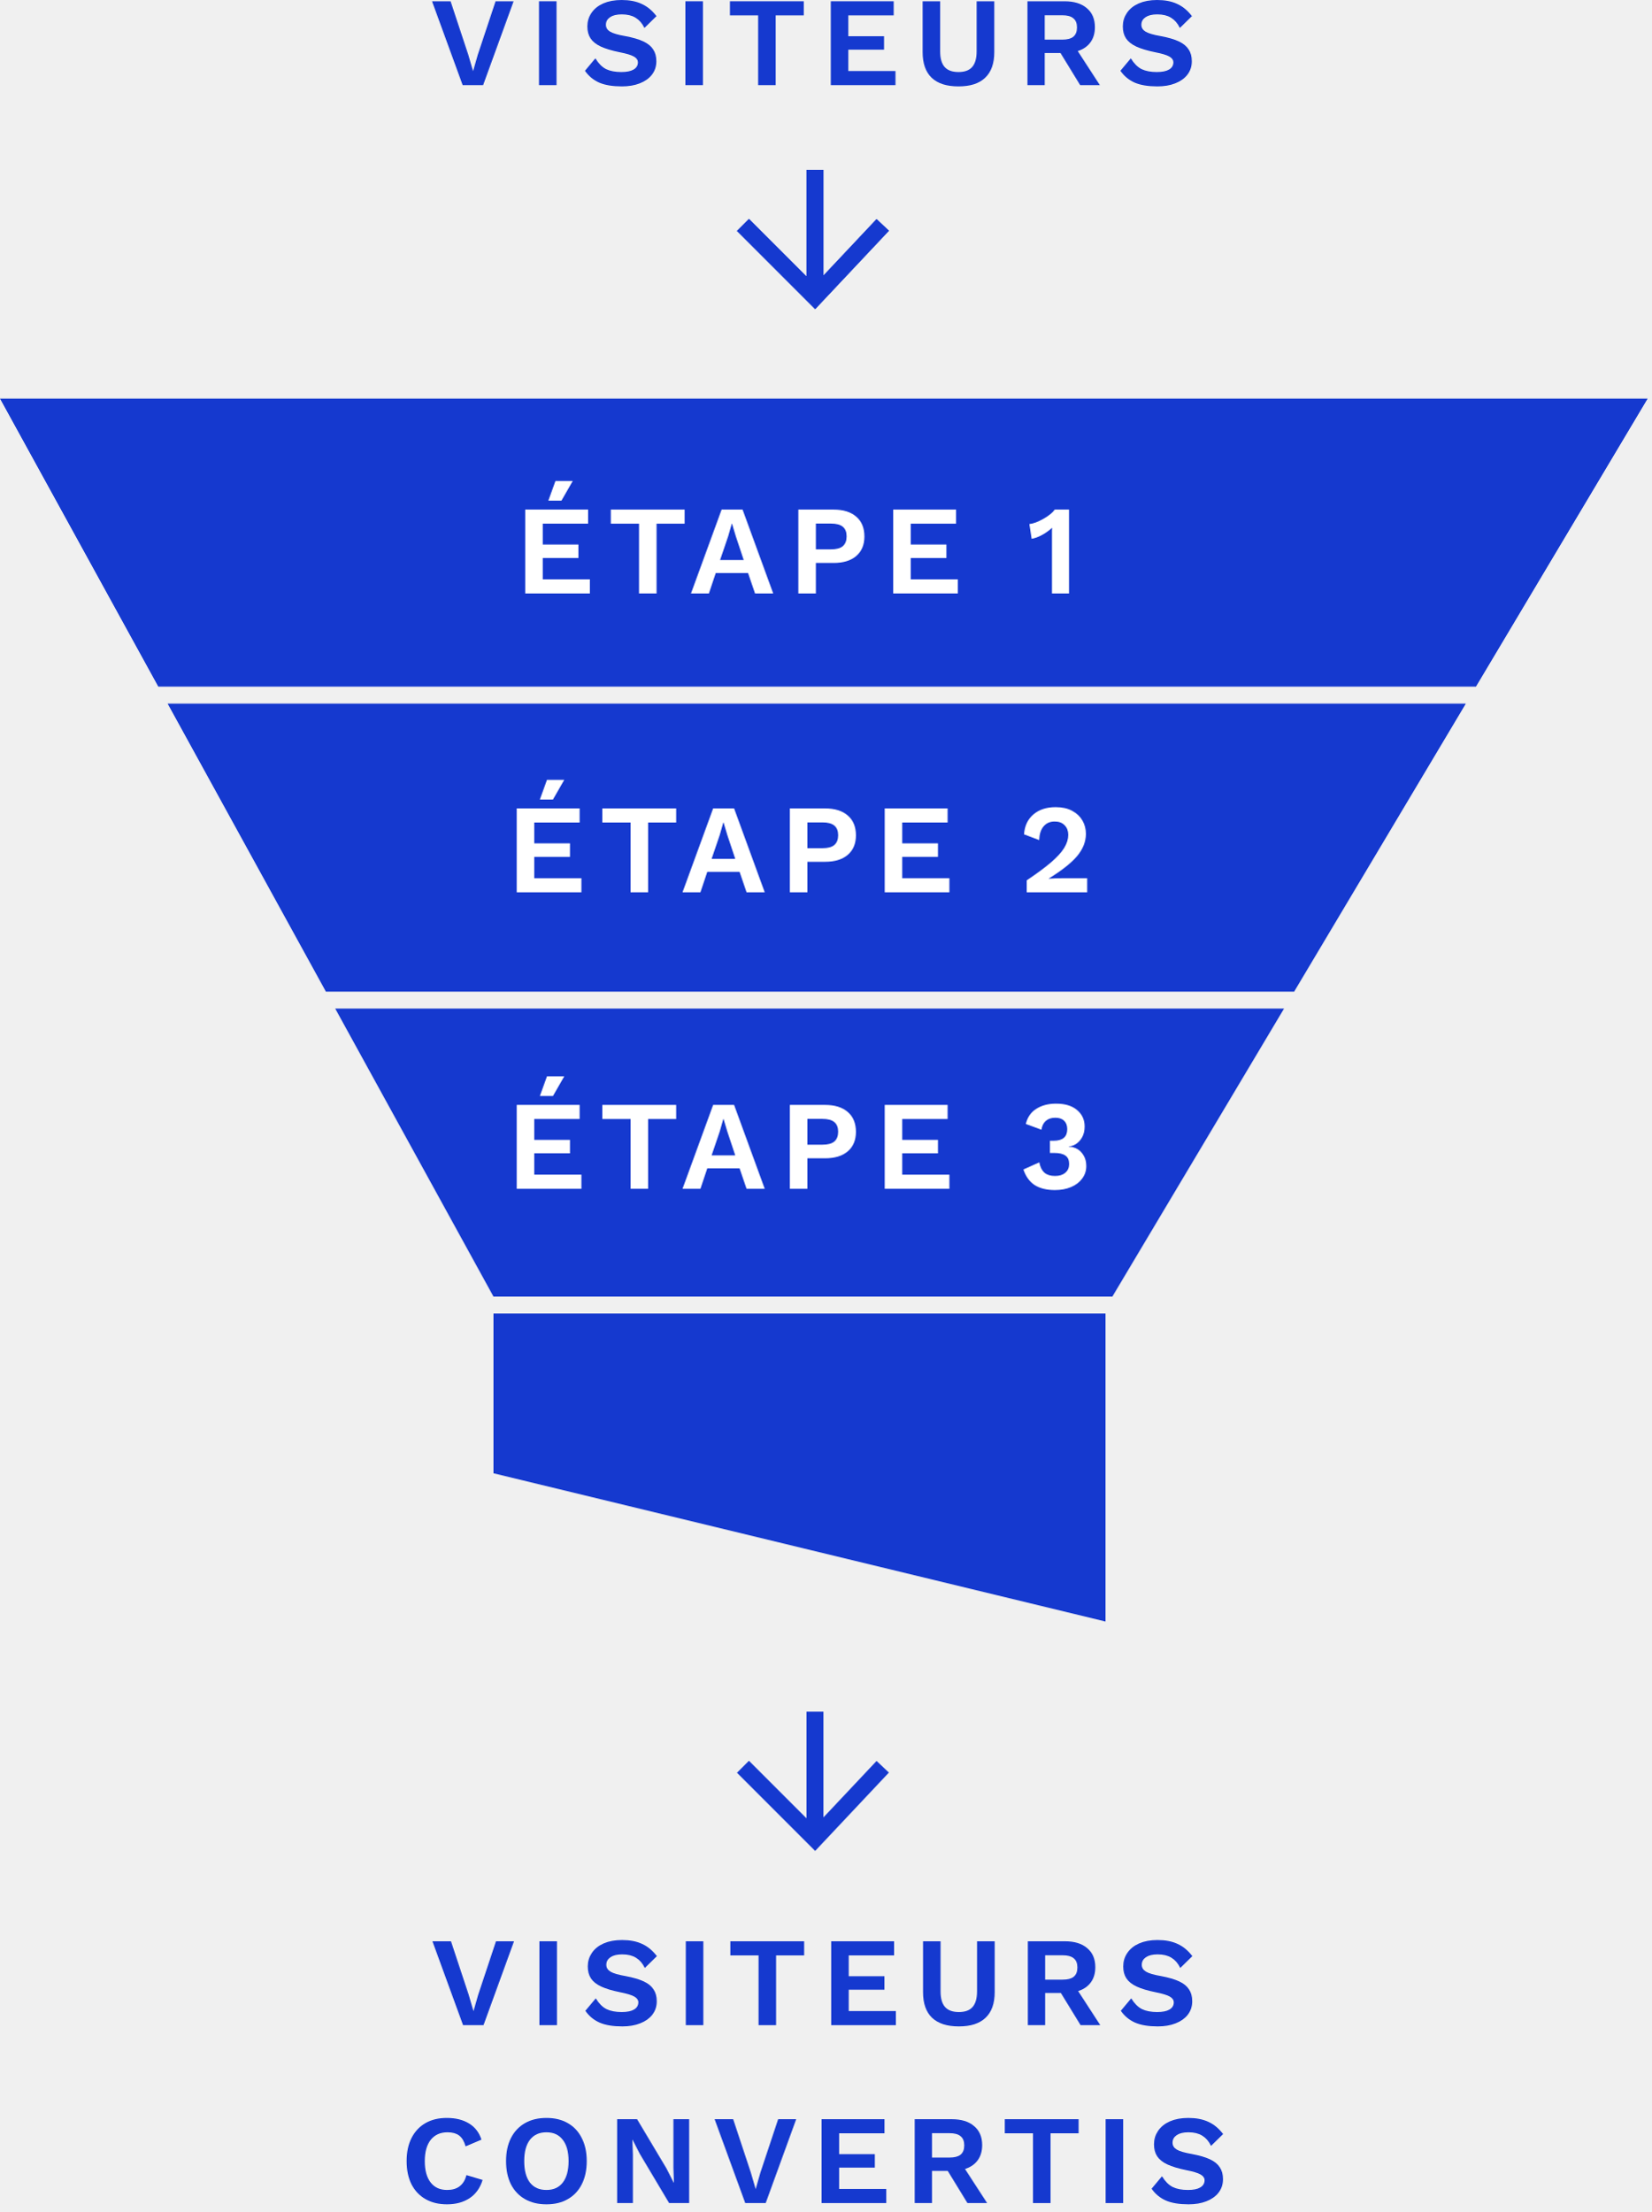
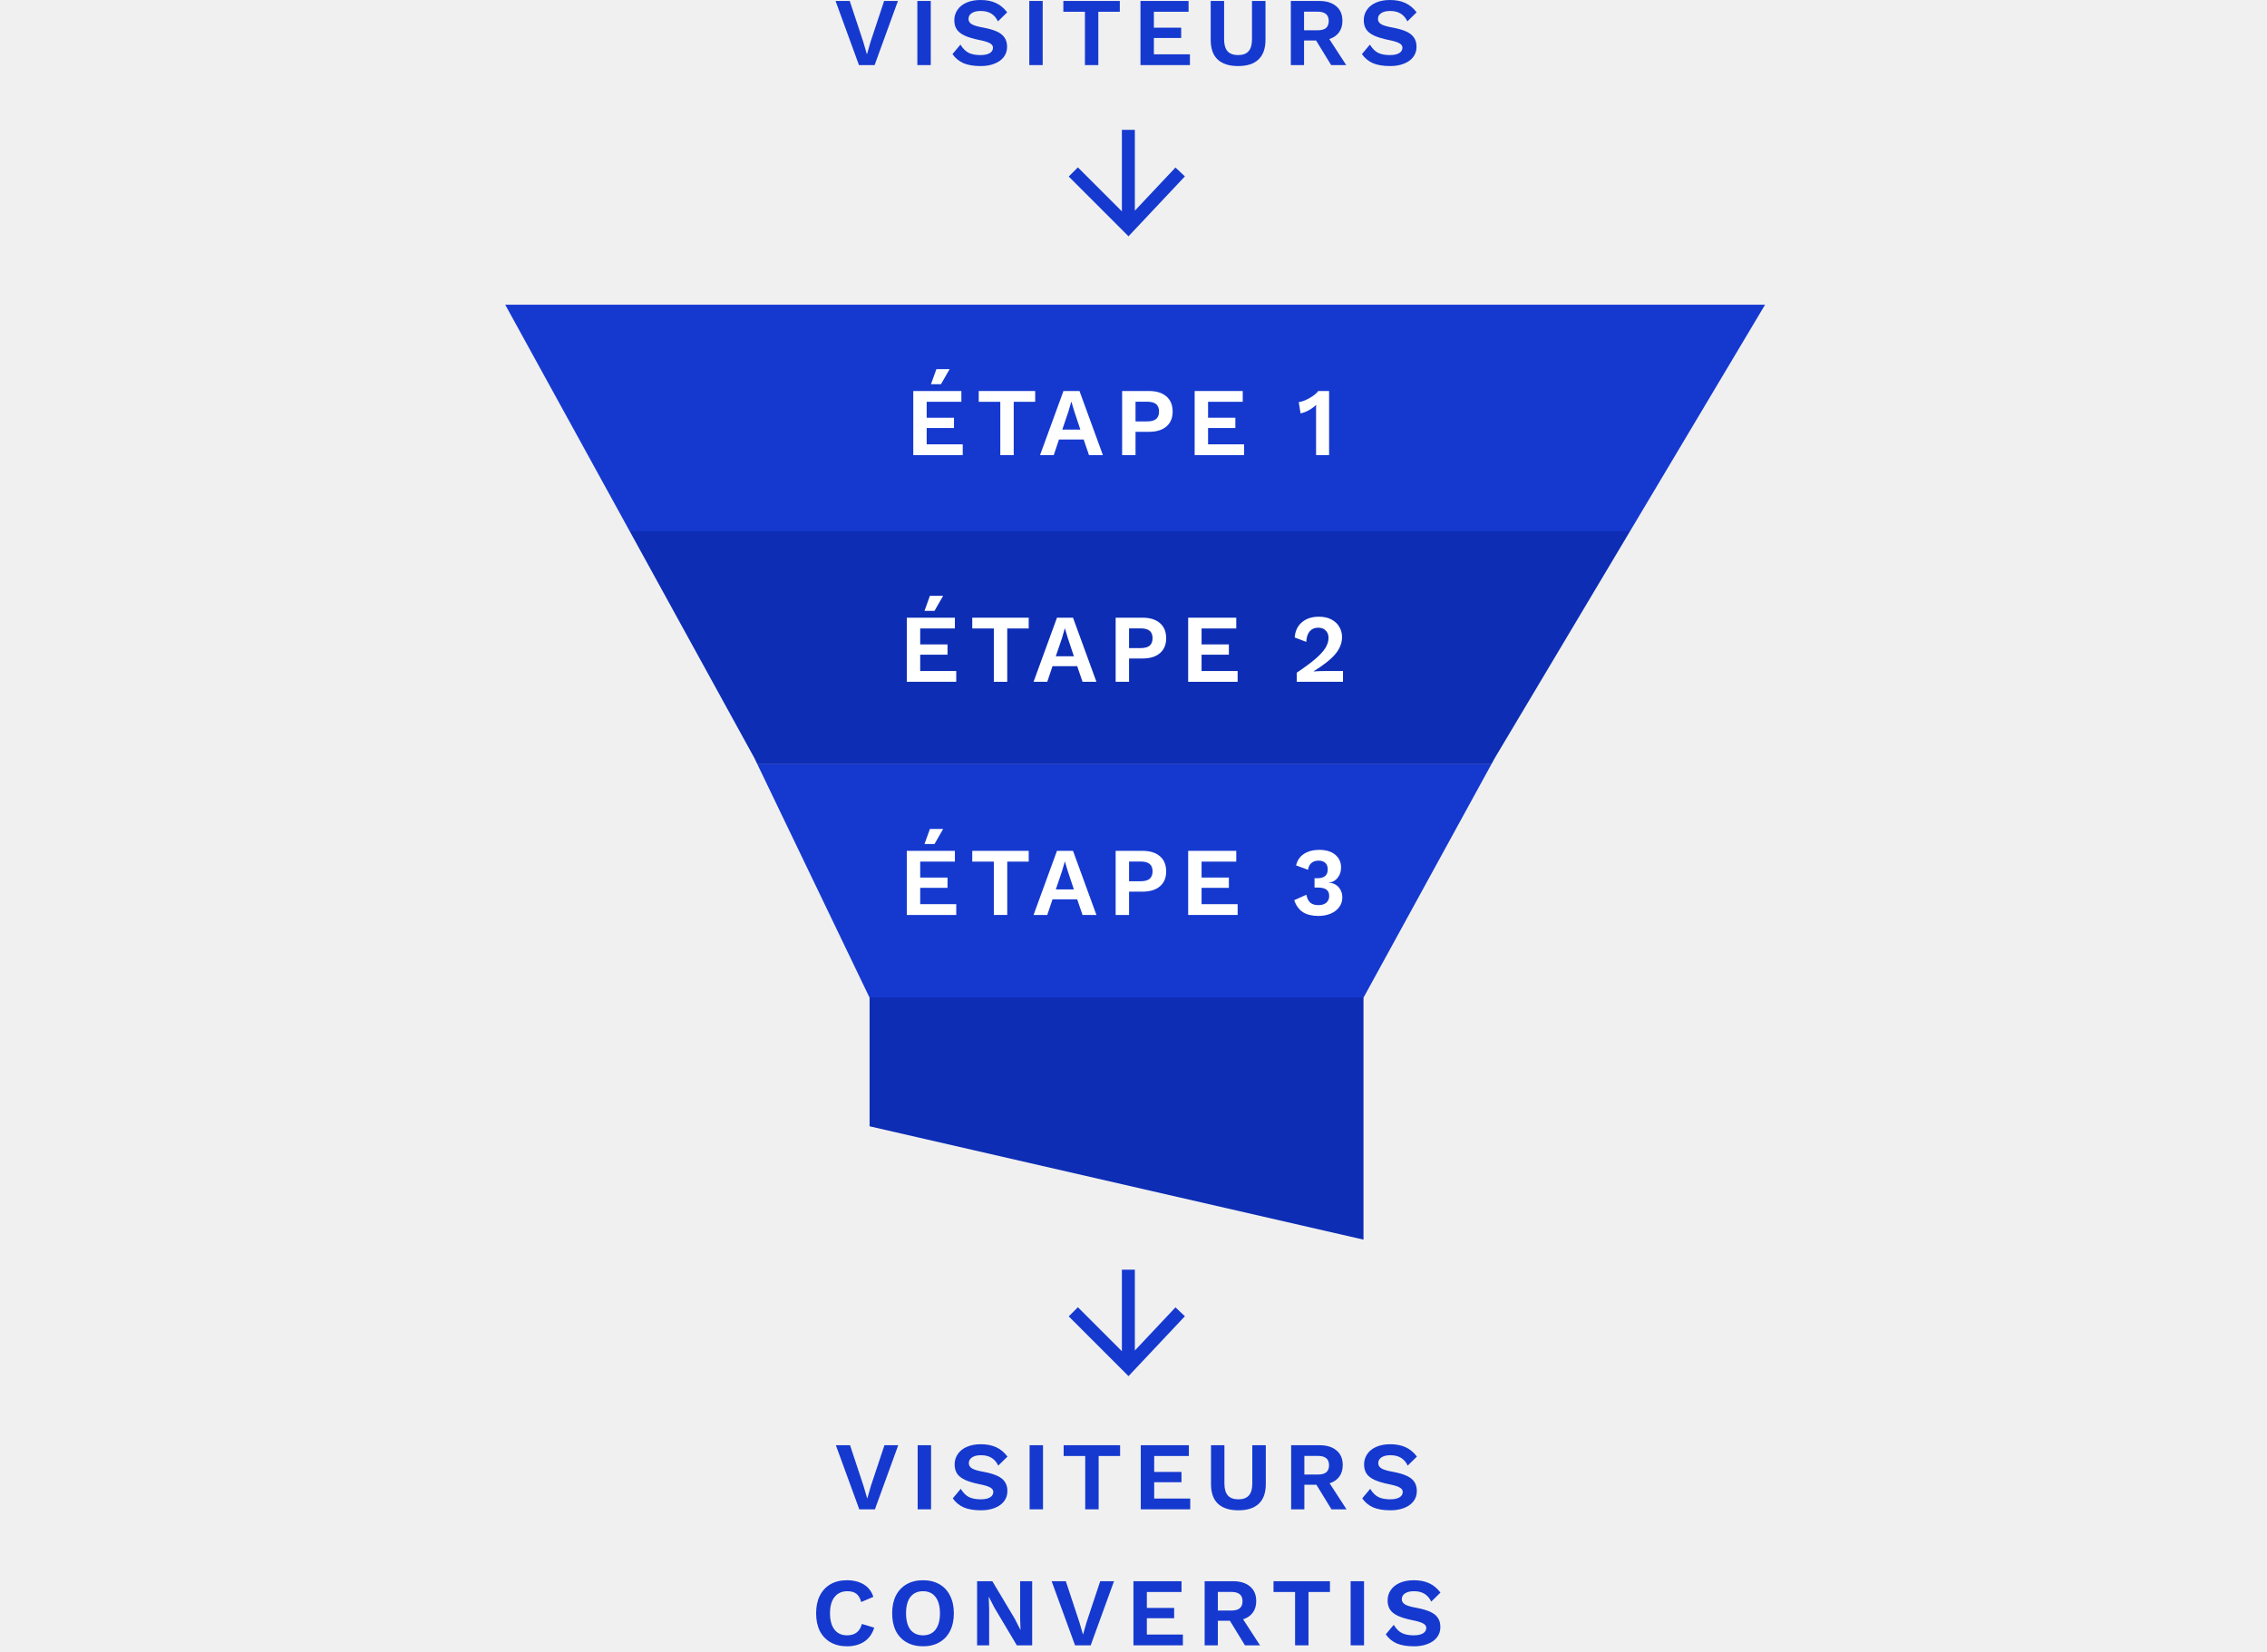
- <svg xmlns="http://www.w3.org/2000/svg" width="195" height="261" viewBox="0 0 195 261" fill="none">
-   <path d="M57.03 10.05H54.615L51 0.15H53.19L55.275 6.45L55.845 8.4L56.4 6.465L58.5 0.15H60.63L57.03 10.05Z" fill="#1539CF" />
-   <path d="M65.699 10.05H63.629V0.15H65.699V10.05Z" fill="#1539CF" />
-   <path d="M73.387 0C74.307 0 75.097 0.155 75.757 0.465C76.417 0.765 76.997 1.245 77.497 1.905L76.072 3.3C75.812 2.76 75.467 2.36 75.037 2.1C74.607 1.83 74.062 1.695 73.402 1.695C72.802 1.695 72.337 1.81 72.007 2.04C71.687 2.26 71.527 2.555 71.527 2.925C71.527 3.265 71.692 3.535 72.022 3.735C72.352 3.935 72.947 4.11 73.807 4.26C74.707 4.43 75.422 4.64 75.952 4.89C76.482 5.14 76.867 5.455 77.107 5.835C77.357 6.205 77.482 6.67 77.482 7.23C77.482 7.84 77.307 8.37 76.957 8.82C76.617 9.26 76.137 9.6 75.517 9.84C74.907 10.08 74.207 10.2 73.417 10.2C72.327 10.2 71.432 10.05 70.732 9.75C70.042 9.44 69.482 8.975 69.052 8.355L70.282 6.885C70.652 7.495 71.077 7.92 71.557 8.16C72.037 8.39 72.632 8.505 73.342 8.505C73.982 8.505 74.467 8.405 74.797 8.205C75.137 8.005 75.307 7.72 75.307 7.35C75.307 7.08 75.147 6.855 74.827 6.675C74.517 6.495 73.957 6.325 73.147 6.165C72.217 5.975 71.472 5.75 70.912 5.49C70.362 5.23 69.962 4.91 69.712 4.53C69.462 4.15 69.337 3.68 69.337 3.12C69.337 2.53 69.497 2 69.817 1.53C70.137 1.05 70.602 0.675 71.212 0.405C71.832 0.135 72.557 0 73.387 0Z" fill="#1539CF" />
-   <path d="M82.981 10.05H80.911V0.15H82.981V10.05Z" fill="#1539CF" />
-   <path d="M94.885 1.815H91.57V10.05H89.5V1.815H86.17V0.15H94.885V1.815Z" fill="#1539CF" />
-   <path d="M105.711 8.385V10.05H98.076V0.15H105.501V1.815H100.146V4.275H104.361V5.865H100.146V8.385H105.711Z" fill="#1539CF" />
-   <path d="M117.378 6.15C117.378 7.49 117.018 8.5 116.298 9.18C115.588 9.86 114.538 10.2 113.148 10.2C111.758 10.2 110.703 9.86 109.983 9.18C109.273 8.5 108.918 7.49 108.918 6.15V0.15H110.988V6.06C110.988 6.89 111.163 7.505 111.513 7.905C111.873 8.305 112.418 8.505 113.148 8.505C113.878 8.505 114.418 8.305 114.768 7.905C115.118 7.505 115.293 6.89 115.293 6.06V0.15H117.378V6.15Z" fill="#1539CF" />
-   <path d="M125.191 6.255H123.331V10.05H121.291V0.15H125.656C126.786 0.15 127.666 0.42 128.296 0.96C128.936 1.49 129.256 2.24 129.256 3.21C129.256 3.92 129.081 4.515 128.731 4.995C128.381 5.475 127.881 5.82 127.231 6.03L129.841 10.05H127.516L125.191 6.255ZM123.331 4.68H125.386C125.986 4.68 126.426 4.565 126.706 4.335C126.996 4.095 127.141 3.73 127.141 3.24C127.141 2.75 126.996 2.39 126.706 2.16C126.426 1.92 125.986 1.8 125.386 1.8H123.331V4.68Z" fill="#1539CF" />
-   <path d="M136.601 0C137.521 0 138.311 0.155 138.971 0.465C139.631 0.765 140.211 1.245 140.711 1.905L139.286 3.3C139.026 2.76 138.681 2.36 138.251 2.1C137.821 1.83 137.276 1.695 136.616 1.695C136.016 1.695 135.551 1.81 135.221 2.04C134.901 2.26 134.741 2.555 134.741 2.925C134.741 3.265 134.906 3.535 135.236 3.735C135.566 3.935 136.161 4.11 137.021 4.26C137.921 4.43 138.636 4.64 139.166 4.89C139.696 5.14 140.081 5.455 140.321 5.835C140.571 6.205 140.696 6.67 140.696 7.23C140.696 7.84 140.521 8.37 140.171 8.82C139.831 9.26 139.351 9.6 138.731 9.84C138.121 10.08 137.421 10.2 136.631 10.2C135.541 10.2 134.646 10.05 133.946 9.75C133.256 9.44 132.696 8.975 132.266 8.355L133.496 6.885C133.866 7.495 134.291 7.92 134.771 8.16C135.251 8.39 135.846 8.505 136.556 8.505C137.196 8.505 137.681 8.405 138.011 8.205C138.351 8.005 138.521 7.72 138.521 7.35C138.521 7.08 138.361 6.855 138.041 6.675C137.731 6.495 137.171 6.325 136.361 6.165C135.431 5.975 134.686 5.75 134.126 5.49C133.576 5.23 133.176 4.91 132.926 4.53C132.676 4.15 132.551 3.68 132.551 3.12C132.551 2.53 132.711 2 133.031 1.53C133.351 1.05 133.816 0.675 134.426 0.405C135.046 0.135 135.771 0 136.601 0Z" fill="#1539CF" />
-   <path d="M57.078 239.05H54.663L51.048 229.15H53.238L55.323 235.45L55.893 237.4L56.448 235.465L58.548 229.15H60.678L57.078 239.05Z" fill="#1539CF" />
-   <path d="M65.747 239.05H63.677V229.15H65.747V239.05Z" fill="#1539CF" />
-   <path d="M73.435 229C74.355 229 75.145 229.155 75.805 229.465C76.465 229.765 77.045 230.245 77.545 230.905L76.12 232.3C75.86 231.76 75.515 231.36 75.085 231.1C74.655 230.83 74.11 230.695 73.45 230.695C72.85 230.695 72.385 230.81 72.055 231.04C71.735 231.26 71.575 231.555 71.575 231.925C71.575 232.265 71.74 232.535 72.07 232.735C72.4 232.935 72.995 233.11 73.855 233.26C74.755 233.43 75.47 233.64 76 233.89C76.53 234.14 76.915 234.455 77.155 234.835C77.405 235.205 77.53 235.67 77.53 236.23C77.53 236.84 77.355 237.37 77.005 237.82C76.665 238.26 76.185 238.6 75.565 238.84C74.955 239.08 74.255 239.2 73.465 239.2C72.375 239.2 71.48 239.05 70.78 238.75C70.09 238.44 69.53 237.975 69.1 237.355L70.33 235.885C70.7 236.495 71.125 236.92 71.605 237.16C72.085 237.39 72.68 237.505 73.39 237.505C74.03 237.505 74.515 237.405 74.845 237.205C75.185 237.005 75.355 236.72 75.355 236.35C75.355 236.08 75.195 235.855 74.875 235.675C74.565 235.495 74.005 235.325 73.195 235.165C72.265 234.975 71.52 234.75 70.96 234.49C70.41 234.23 70.01 233.91 69.76 233.53C69.51 233.15 69.385 232.68 69.385 232.12C69.385 231.53 69.545 231 69.865 230.53C70.185 230.05 70.65 229.675 71.26 229.405C71.88 229.135 72.605 229 73.435 229Z" fill="#1539CF" />
-   <path d="M83.029 239.05H80.959V229.15H83.029V239.05Z" fill="#1539CF" />
-   <path d="M94.932 230.815H91.617V239.05H89.547V230.815H86.217V229.15H94.932V230.815Z" fill="#1539CF" />
-   <path d="M105.759 237.385V239.05H98.124V229.15H105.549V230.815H100.194V233.275H104.409V234.865H100.194V237.385H105.759Z" fill="#1539CF" />
-   <path d="M117.426 235.15C117.426 236.49 117.066 237.5 116.346 238.18C115.636 238.86 114.586 239.2 113.196 239.2C111.806 239.2 110.751 238.86 110.031 238.18C109.321 237.5 108.966 236.49 108.966 235.15V229.15H111.036V235.06C111.036 235.89 111.211 236.505 111.561 236.905C111.921 237.305 112.466 237.505 113.196 237.505C113.926 237.505 114.466 237.305 114.816 236.905C115.166 236.505 115.341 235.89 115.341 235.06V229.15H117.426V235.15Z" fill="#1539CF" />
-   <path d="M125.239 235.255H123.379V239.05H121.339V229.15H125.704C126.834 229.15 127.714 229.42 128.344 229.96C128.984 230.49 129.304 231.24 129.304 232.21C129.304 232.92 129.129 233.515 128.779 233.995C128.429 234.475 127.929 234.82 127.279 235.03L129.889 239.05H127.564L125.239 235.255ZM123.379 233.68H125.434C126.034 233.68 126.474 233.565 126.754 233.335C127.044 233.095 127.189 232.73 127.189 232.24C127.189 231.75 127.044 231.39 126.754 231.16C126.474 230.92 126.034 230.8 125.434 230.8H123.379V233.68Z" fill="#1539CF" />
-   <path d="M136.649 229C137.569 229 138.359 229.155 139.019 229.465C139.679 229.765 140.259 230.245 140.759 230.905L139.334 232.3C139.074 231.76 138.729 231.36 138.299 231.1C137.869 230.83 137.324 230.695 136.664 230.695C136.064 230.695 135.599 230.81 135.269 231.04C134.949 231.26 134.789 231.555 134.789 231.925C134.789 232.265 134.954 232.535 135.284 232.735C135.614 232.935 136.209 233.11 137.069 233.26C137.969 233.43 138.684 233.64 139.214 233.89C139.744 234.14 140.129 234.455 140.369 234.835C140.619 235.205 140.744 235.67 140.744 236.23C140.744 236.84 140.569 237.37 140.219 237.82C139.879 238.26 139.399 238.6 138.779 238.84C138.169 239.08 137.469 239.2 136.679 239.2C135.589 239.2 134.694 239.05 133.994 238.75C133.304 238.44 132.744 237.975 132.314 237.355L133.544 235.885C133.914 236.495 134.339 236.92 134.819 237.16C135.299 237.39 135.894 237.505 136.604 237.505C137.244 237.505 137.729 237.405 138.059 237.205C138.399 237.005 138.569 236.72 138.569 236.35C138.569 236.08 138.409 235.855 138.089 235.675C137.779 235.495 137.219 235.325 136.409 235.165C135.479 234.975 134.734 234.75 134.174 234.49C133.624 234.23 133.224 233.91 132.974 233.53C132.724 233.15 132.599 232.68 132.599 232.12C132.599 231.53 132.759 231 133.079 230.53C133.399 230.05 133.864 229.675 134.474 229.405C135.094 229.135 135.819 229 136.649 229Z" fill="#1539CF" />
-   <path d="M56.97 257.32C56.68 258.27 56.165 258.99 55.425 259.48C54.685 259.96 53.8 260.2 52.77 260.2C51.8 260.2 50.955 259.995 50.235 259.585C49.515 259.175 48.96 258.59 48.57 257.83C48.19 257.06 48 256.15 48 255.1C48 254.05 48.19 253.145 48.57 252.385C48.96 251.615 49.51 251.025 50.22 250.615C50.94 250.205 51.78 250 52.74 250C53.77 250 54.64 250.215 55.35 250.645C56.07 251.075 56.565 251.715 56.835 252.565L54.96 253.36C54.8 252.77 54.55 252.345 54.21 252.085C53.87 251.825 53.41 251.695 52.83 251.695C51.99 251.695 51.33 251.99 50.85 252.58C50.38 253.17 50.145 254.01 50.145 255.1C50.145 256.19 50.375 257.03 50.835 257.62C51.295 258.21 51.945 258.505 52.785 258.505C53.995 258.505 54.755 257.92 55.065 256.75L56.97 257.32Z" fill="#1539CF" />
-   <path d="M64.509 250C65.479 250 66.319 250.205 67.029 250.615C67.749 251.025 68.299 251.615 68.679 252.385C69.069 253.145 69.264 254.05 69.264 255.1C69.264 256.15 69.069 257.06 68.679 257.83C68.299 258.59 67.749 259.175 67.029 259.585C66.319 259.995 65.479 260.2 64.509 260.2C63.539 260.2 62.694 259.995 61.974 259.585C61.254 259.175 60.699 258.59 60.309 257.83C59.929 257.06 59.739 256.15 59.739 255.1C59.739 254.05 59.929 253.145 60.309 252.385C60.699 251.615 61.254 251.025 61.974 250.615C62.694 250.205 63.539 250 64.509 250ZM64.509 251.695C63.669 251.695 63.019 251.99 62.559 252.58C62.109 253.16 61.884 254 61.884 255.1C61.884 256.2 62.109 257.045 62.559 257.635C63.019 258.215 63.669 258.505 64.509 258.505C65.339 258.505 65.979 258.215 66.429 257.635C66.889 257.045 67.119 256.2 67.119 255.1C67.119 254 66.889 253.16 66.429 252.58C65.979 251.99 65.339 251.695 64.509 251.695Z" fill="#1539CF" />
-   <path d="M81.357 260.05H78.987L75.522 254.23L74.667 252.565H74.652L74.712 254.32V260.05H72.852V250.15H75.207L78.672 255.955L79.527 257.635H79.557L79.497 255.88V250.15H81.357V260.05Z" fill="#1539CF" />
-   <path d="M90.391 260.05H87.976L84.361 250.15H86.551L88.636 256.45L89.206 258.4L89.761 256.465L91.861 250.15H93.991L90.391 260.05Z" fill="#1539CF" />
-   <path d="M104.625 258.385V260.05H96.99V250.15H104.415V251.815H99.06V254.275H103.275V255.865H99.06V258.385H104.625Z" fill="#1539CF" />
-   <path d="M111.882 256.255H110.022V260.05H107.982V250.15H112.347C113.477 250.15 114.357 250.42 114.987 250.96C115.627 251.49 115.947 252.24 115.947 253.21C115.947 253.92 115.772 254.515 115.422 254.995C115.072 255.475 114.572 255.82 113.922 256.03L116.532 260.05H114.207L111.882 256.255ZM110.022 254.68H112.077C112.677 254.68 113.117 254.565 113.397 254.335C113.687 254.095 113.832 253.73 113.832 253.24C113.832 252.75 113.687 252.39 113.397 252.16C113.117 251.92 112.677 251.8 112.077 251.8H110.022V254.68Z" fill="#1539CF" />
-   <path d="M127.332 251.815H124.017V260.05H121.947V251.815H118.617V250.15H127.332V251.815Z" fill="#1539CF" />
-   <path d="M132.593 260.05H130.523V250.15H132.593V260.05Z" fill="#1539CF" />
-   <path d="M140.282 250C141.202 250 141.992 250.155 142.652 250.465C143.312 250.765 143.892 251.245 144.392 251.905L142.967 253.3C142.707 252.76 142.362 252.36 141.932 252.1C141.502 251.83 140.957 251.695 140.297 251.695C139.697 251.695 139.232 251.81 138.902 252.04C138.582 252.26 138.422 252.555 138.422 252.925C138.422 253.265 138.587 253.535 138.917 253.735C139.247 253.935 139.842 254.11 140.702 254.26C141.602 254.43 142.317 254.64 142.847 254.89C143.377 255.14 143.762 255.455 144.002 255.835C144.252 256.205 144.377 256.67 144.377 257.23C144.377 257.84 144.202 258.37 143.852 258.82C143.512 259.26 143.032 259.6 142.412 259.84C141.802 260.08 141.102 260.2 140.312 260.2C139.222 260.2 138.327 260.05 137.627 259.75C136.937 259.44 136.377 258.975 135.947 258.355L137.177 256.885C137.547 257.495 137.972 257.92 138.452 258.16C138.932 258.39 139.527 258.505 140.237 258.505C140.877 258.505 141.362 258.405 141.692 258.205C142.032 258.005 142.202 257.72 142.202 257.35C142.202 257.08 142.042 256.855 141.722 256.675C141.412 256.495 140.852 256.325 140.042 256.165C139.112 255.975 138.367 255.75 137.807 255.49C137.257 255.23 136.857 254.91 136.607 254.53C136.357 254.15 136.232 253.68 136.232 253.12C136.232 252.53 136.392 252 136.712 251.53C137.032 251.05 137.497 250.675 138.107 250.405C138.727 250.135 139.452 250 140.282 250Z" fill="#1539CF" />
-   <path fill-rule="evenodd" clip-rule="evenodd" d="M95.207 32.636V20.05H97.207V32.529L103.479 25.865L104.935 27.235L96.229 36.486L87 27.257L88.414 25.843L95.207 32.636Z" fill="#1539CF" />
-   <path fill-rule="evenodd" clip-rule="evenodd" d="M95.207 32.636V20.05H97.207V32.529L103.479 25.865L104.935 27.235L96.229 36.486L87 27.257L88.414 25.843L95.207 32.636Z" fill="#1539CF" />
-   <path fill-rule="evenodd" clip-rule="evenodd" d="M95.207 214.636V202.05H97.207V214.528L103.479 207.865L104.935 209.235L96.229 218.486L87 209.257L88.414 207.843L95.207 214.636Z" fill="#1539CF" />
-   <path fill-rule="evenodd" clip-rule="evenodd" d="M19.784 83.05L38.469 117.05H152.778L173.047 83.05H19.784ZM58.254 153.05L39.569 119.05H151.586L131.317 153.05H58.254ZM58.254 155.05V173.908L130.508 191.408V155.05H58.254ZM18.685 81.05H174.239L194.508 47.05H0L18.685 81.05Z" fill="#1539CF" />
-   <path d="M66.275 59.1H64.73L65.57 56.775H67.61L66.275 59.1ZM69.635 68.385V70.05H62V60.15H69.425V61.815H64.07V64.275H68.285V65.865H64.07V68.385H69.635Z" fill="white" />
-   <path d="M80.822 61.815H77.507V70.05H75.437V61.815H72.107V60.15H80.822V61.815Z" fill="white" />
-   <path d="M88.306 67.635H84.496L83.686 70.05H81.571L85.186 60.15H87.661L91.276 70.05H89.131L88.306 67.635ZM87.796 66.105L86.866 63.315L86.416 61.815H86.386L85.966 63.285L85.006 66.105H87.796Z" fill="white" />
-   <path d="M98.399 60.15C99.549 60.15 100.444 60.43 101.084 60.99C101.724 61.54 102.044 62.32 102.044 63.33C102.044 64.31 101.724 65.075 101.084 65.625C100.444 66.175 99.549 66.45 98.399 66.45H96.314V70.05H94.244V60.15H98.399ZM98.084 64.845C98.724 64.845 99.194 64.72 99.494 64.47C99.794 64.21 99.944 63.825 99.944 63.315C99.944 62.805 99.794 62.425 99.494 62.175C99.194 61.925 98.724 61.8 98.084 61.8H96.314V64.845H98.084Z" fill="white" />
-   <path d="M113.076 68.385V70.05H105.441V60.15H112.866V61.815H107.511V64.275H111.726V65.865H107.511V68.385H113.076Z" fill="white" />
-   <path d="M126.198 60.15V70.05H124.188V62.67C124.188 62.51 124.193 62.385 124.203 62.295C123.843 62.625 123.453 62.905 123.033 63.135C122.623 63.365 122.208 63.52 121.788 63.6L121.518 61.86C121.978 61.81 122.528 61.605 123.168 61.245C123.818 60.875 124.268 60.51 124.518 60.15H126.198Z" fill="white" />
-   <path d="M65.275 94.375H63.73L64.57 92.05H66.61L65.275 94.375ZM68.635 103.66V105.325H61V95.425H68.425V97.09H63.07V99.55H67.285V101.14H63.07V103.66H68.635Z" fill="white" />
-   <path d="M79.822 97.09H76.507V105.325H74.437V97.09H71.107V95.425H79.822V97.09Z" fill="white" />
-   <path d="M87.306 102.91H83.496L82.686 105.325H80.571L84.186 95.425H86.661L90.276 105.325H88.131L87.306 102.91ZM86.796 101.38L85.866 98.59L85.416 97.09H85.386L84.966 98.56L84.006 101.38H86.796Z" fill="white" />
-   <path d="M97.399 95.425C98.549 95.425 99.444 95.705 100.084 96.265C100.724 96.815 101.044 97.595 101.044 98.605C101.044 99.585 100.724 100.35 100.084 100.9C99.444 101.45 98.549 101.725 97.399 101.725H95.314V105.325H93.244V95.425H97.399ZM97.084 100.12C97.724 100.12 98.194 99.995 98.494 99.745C98.794 99.485 98.944 99.1 98.944 98.59C98.944 98.08 98.794 97.7 98.494 97.45C98.194 97.2 97.724 97.075 97.084 97.075H95.314V100.12H97.084Z" fill="white" />
-   <path d="M112.076 103.66V105.325H104.441V95.425H111.866V97.09H106.511V99.55H110.726V101.14H106.511V103.66H112.076Z" fill="white" />
-   <path d="M121.204 103.915C122.414 103.105 123.374 102.395 124.084 101.785C124.794 101.175 125.309 100.61 125.629 100.09C125.949 99.57 126.109 99.055 126.109 98.545C126.109 98.075 125.964 97.695 125.674 97.405C125.394 97.115 125.004 96.97 124.504 96.97C123.954 96.97 123.519 97.16 123.199 97.54C122.879 97.92 122.704 98.46 122.674 99.16L120.889 98.485C120.959 97.485 121.329 96.7 121.999 96.13C122.669 95.56 123.544 95.275 124.624 95.275C125.394 95.275 126.044 95.42 126.574 95.71C127.114 96 127.519 96.385 127.789 96.865C128.059 97.335 128.194 97.855 128.194 98.425C128.194 99.355 127.844 100.235 127.144 101.065C126.444 101.885 125.329 102.765 123.799 103.705V103.72C124.379 103.68 124.984 103.66 125.614 103.66H128.344V105.325H121.204V103.915Z" fill="white" />
-   <path d="M65.275 129.375H63.73L64.57 127.05H66.61L65.275 129.375ZM68.635 138.66V140.325H61V130.425H68.425V132.09H63.07V134.55H67.285V136.14H63.07V138.66H68.635Z" fill="white" />
-   <path d="M79.822 132.09H76.507V140.325H74.437V132.09H71.107V130.425H79.822V132.09Z" fill="white" />
-   <path d="M87.306 137.91H83.496L82.686 140.325H80.571L84.186 130.425H86.661L90.276 140.325H88.131L87.306 137.91ZM86.796 136.38L85.866 133.59L85.416 132.09H85.386L84.966 133.56L84.006 136.38H86.796Z" fill="white" />
-   <path d="M97.399 130.425C98.549 130.425 99.444 130.705 100.084 131.265C100.724 131.815 101.044 132.595 101.044 133.605C101.044 134.585 100.724 135.35 100.084 135.9C99.444 136.45 98.549 136.725 97.399 136.725H95.314V140.325H93.244V130.425H97.399ZM97.084 135.12C97.724 135.12 98.194 134.995 98.494 134.745C98.794 134.485 98.944 134.1 98.944 133.59C98.944 133.08 98.794 132.7 98.494 132.45C98.194 132.2 97.724 132.075 97.084 132.075H95.314V135.12H97.084Z" fill="white" />
-   <path d="M112.076 138.66V140.325H104.441V130.425H111.866V132.09H106.511V134.55H110.726V136.14H106.511V138.66H112.076Z" fill="white" />
-   <path d="M124.669 130.275C125.729 130.275 126.554 130.525 127.144 131.025C127.744 131.525 128.044 132.175 128.044 132.975C128.044 133.465 127.944 133.89 127.744 134.25C127.544 134.6 127.299 134.865 127.009 135.045C126.719 135.225 126.444 135.315 126.184 135.315V135.36C126.514 135.36 126.834 135.445 127.144 135.615C127.464 135.785 127.724 136.045 127.924 136.395C128.134 136.735 128.239 137.15 128.239 137.64C128.239 138.19 128.079 138.68 127.759 139.11C127.449 139.54 127.014 139.875 126.454 140.115C125.894 140.355 125.254 140.475 124.534 140.475C123.564 140.475 122.769 140.28 122.149 139.89C121.539 139.49 121.094 138.875 120.814 138.045L122.689 137.205C122.799 137.755 122.999 138.16 123.289 138.42C123.589 138.68 124.009 138.81 124.549 138.81C125.059 138.81 125.464 138.685 125.764 138.435C126.064 138.175 126.214 137.83 126.214 137.4C126.214 136.94 126.069 136.61 125.779 136.41C125.499 136.2 125.054 136.095 124.444 136.095H123.949V134.655H124.369C125.449 134.655 125.989 134.2 125.989 133.29C125.989 132.85 125.864 132.515 125.614 132.285C125.374 132.055 125.029 131.94 124.579 131.94C124.119 131.94 123.749 132.06 123.469 132.3C123.189 132.54 123.014 132.89 122.944 133.35L121.099 132.675C121.289 131.885 121.699 131.29 122.329 130.89C122.969 130.48 123.749 130.275 124.669 130.275Z" fill="white" />
+ <svg xmlns="http://www.w3.org/2000/svg" width="350" height="255" viewBox="0 0 350 255" fill="none">
+   <path fill-rule="evenodd" clip-rule="evenodd" d="M173.207 32.636V20.05H175.207V32.529L181.479 25.865L182.935 27.235L174.229 36.486L165 27.257L166.414 25.843L173.207 32.636Z" fill="#1539CF" />
+   <mask id="mask0" mask-type="alpha" maskUnits="userSpaceOnUse" x="78" y="47" width="195" height="145">
+     <path fill-rule="evenodd" clip-rule="evenodd" d="M97.784 83.05L116.47 117.05H230.778L251.047 83.05H97.784ZM134.254 154.05L116.47 117.05H230.778L210.508 154.05H134.254ZM134.254 154.05V173.908L210.508 191.408V154.05H134.254ZM97.784 83.05H251.047L272.508 47.05H78L97.784 83.05Z" fill="#0D2DB5" />
+   </mask>
+   <g mask="url(#mask0)">
+     <rect x="73" y="47" width="205" height="36" fill="#1539CF" />
+     <rect x="73" y="82" width="205" height="36" fill="#0D2DB5" />
+     <path d="M73 154H278V193H73V154Z" fill="#0D2DB5" />
+     <rect x="73" y="118" width="205" height="36" fill="#1539CF" />
+     <path d="M145.275 59.325H143.73L144.57 57H146.61L145.275 59.325ZM148.635 68.61V70.275H141V60.375H148.425V62.04H143.07V64.5H147.285V66.09H143.07V68.61H148.635Z" fill="white" />
+     <path d="M159.822 62.04H156.507V70.275H154.437V62.04H151.107V60.375H159.822V62.04Z" fill="white" />
+     <path d="M167.306 67.86H163.496L162.686 70.275H160.571L164.186 60.375H166.661L170.276 70.275H168.131L167.306 67.86ZM166.796 66.33L165.866 63.54L165.416 62.04H165.386L164.966 63.51L164.006 66.33H166.796Z" fill="white" />
+     <path d="M177.399 60.375C178.549 60.375 179.444 60.655 180.084 61.215C180.724 61.765 181.044 62.545 181.044 63.555C181.044 64.535 180.724 65.3 180.084 65.85C179.444 66.4 178.549 66.675 177.399 66.675H175.314V70.275H173.244V60.375H177.399ZM177.084 65.07C177.724 65.07 178.194 64.945 178.494 64.695C178.794 64.435 178.944 64.05 178.944 63.54C178.944 63.03 178.794 62.65 178.494 62.4C178.194 62.15 177.724 62.025 177.084 62.025H175.314V65.07H177.084Z" fill="white" />
+     <path d="M192.076 68.61V70.275H184.441V60.375H191.866V62.04H186.511V64.5H190.726V66.09H186.511V68.61H192.076Z" fill="white" />
+     <path d="M205.198 60.375V70.275H203.188V62.895C203.188 62.735 203.193 62.61 203.203 62.52C202.843 62.85 202.453 63.13 202.033 63.36C201.623 63.59 201.208 63.745 200.788 63.825L200.518 62.085C200.978 62.035 201.528 61.83 202.168 61.47C202.818 61.1 203.268 60.735 203.518 60.375H205.198Z" fill="white" />
+     <path d="M144.275 94.325H142.73L143.57 92H145.61L144.275 94.325ZM147.635 103.61V105.275H140V95.375H147.425V97.04H142.07V99.5H146.285V101.09H142.07V103.61H147.635Z" fill="white" />
+     <path d="M158.822 97.04H155.507V105.275H153.437V97.04H150.107V95.375H158.822V97.04Z" fill="white" />
+     <path d="M166.306 102.86H162.496L161.686 105.275H159.571L163.186 95.375H165.661L169.276 105.275H167.131L166.306 102.86ZM165.796 101.33L164.866 98.54L164.416 97.04H164.386L163.966 98.51L163.006 101.33H165.796Z" fill="white" />
+     <path d="M176.399 95.375C177.549 95.375 178.444 95.655 179.084 96.215C179.724 96.765 180.044 97.545 180.044 98.555C180.044 99.535 179.724 100.3 179.084 100.85C178.444 101.4 177.549 101.675 176.399 101.675H174.314V105.275H172.244V95.375H176.399ZM176.084 100.07C176.724 100.07 177.194 99.945 177.494 99.695C177.794 99.435 177.944 99.05 177.944 98.54C177.944 98.03 177.794 97.65 177.494 97.4C177.194 97.15 176.724 97.025 176.084 97.025H174.314V100.07H176.084Z" fill="white" />
+     <path d="M191.076 103.61V105.275H183.441V95.375H190.866V97.04H185.511V99.5H189.726V101.09H185.511V103.61H191.076Z" fill="white" />
+     <path d="M200.204 103.865C201.414 103.055 202.374 102.345 203.084 101.735C203.794 101.125 204.309 100.56 204.629 100.04C204.949 99.52 205.109 99.005 205.109 98.495C205.109 98.025 204.964 97.645 204.674 97.355C204.394 97.065 204.004 96.92 203.504 96.92C202.954 96.92 202.519 97.11 202.199 97.49C201.879 97.87 201.704 98.41 201.674 99.11L199.889 98.435C199.959 97.435 200.329 96.65 200.999 96.08C201.669 95.51 202.544 95.225 203.624 95.225C204.394 95.225 205.044 95.37 205.574 95.66C206.114 95.95 206.519 96.335 206.789 96.815C207.059 97.285 207.194 97.805 207.194 98.375C207.194 99.305 206.844 100.185 206.144 101.015C205.444 101.835 204.329 102.715 202.799 103.655V103.67C203.379 103.63 203.984 103.61 204.614 103.61H207.344V105.275H200.204V103.865Z" fill="white" />
+     <path d="M144.275 130.325H142.73L143.57 128H145.61L144.275 130.325ZM147.635 139.61V141.275H140V131.375H147.425V133.04H142.07V135.5H146.285V137.09H142.07V139.61H147.635Z" fill="white" />
+     <path d="M158.822 133.04H155.507V141.275H153.437V133.04H150.107V131.375H158.822V133.04Z" fill="white" />
+     <path d="M166.306 138.86H162.496L161.686 141.275H159.571L163.186 131.375H165.661L169.276 141.275H167.131L166.306 138.86ZM165.796 137.33L164.866 134.54L164.416 133.04H164.386L163.966 134.51L163.006 137.33H165.796Z" fill="white" />
+     <path d="M176.399 131.375C177.549 131.375 178.444 131.655 179.084 132.215C179.724 132.765 180.044 133.545 180.044 134.555C180.044 135.535 179.724 136.3 179.084 136.85C178.444 137.4 177.549 137.675 176.399 137.675H174.314V141.275H172.244V131.375H176.399ZM176.084 136.07C176.724 136.07 177.194 135.945 177.494 135.695C177.794 135.435 177.944 135.05 177.944 134.54C177.944 134.03 177.794 133.65 177.494 133.4C177.194 133.15 176.724 133.025 176.084 133.025H174.314V136.07H176.084Z" fill="white" />
+     <path d="M191.076 139.61V141.275H183.441V131.375H190.866V133.04H185.511V135.5H189.726V137.09H185.511V139.61H191.076Z" fill="white" />
+     <path d="M203.669 131.225C204.729 131.225 205.554 131.475 206.144 131.975C206.744 132.475 207.044 133.125 207.044 133.925C207.044 134.415 206.944 134.84 206.744 135.2C206.544 135.55 206.299 135.815 206.009 135.995C205.719 136.175 205.444 136.265 205.184 136.265V136.31C205.514 136.31 205.834 136.395 206.144 136.565C206.464 136.735 206.724 136.995 206.924 137.345C207.134 137.685 207.239 138.1 207.239 138.59C207.239 139.14 207.079 139.63 206.759 140.06C206.449 140.49 206.014 140.825 205.454 141.065C204.894 141.305 204.254 141.425 203.534 141.425C202.564 141.425 201.769 141.23 201.149 140.84C200.539 140.44 200.094 139.825 199.814 138.995L201.689 138.155C201.799 138.705 201.999 139.11 202.289 139.37C202.589 139.63 203.009 139.76 203.549 139.76C204.059 139.76 204.464 139.635 204.764 139.385C205.064 139.125 205.214 138.78 205.214 138.35C205.214 137.89 205.069 137.56 204.779 137.36C204.499 137.15 204.054 137.045 203.444 137.045H202.949V135.605H203.369C204.449 135.605 204.989 135.15 204.989 134.24C204.989 133.8 204.864 133.465 204.614 133.235C204.374 133.005 204.029 132.89 203.579 132.89C203.119 132.89 202.749 133.01 202.469 133.25C202.189 133.49 202.014 133.84 201.944 134.3L200.099 133.625C200.289 132.835 200.699 132.24 201.329 131.84C201.969 131.43 202.749 131.225 203.669 131.225Z" fill="white" />
+   </g>
+   <path fill-rule="evenodd" clip-rule="evenodd" d="M173.207 208.636V196.05H175.207V208.528L181.479 201.865L182.935 203.235L174.229 212.486L165 203.257L166.414 201.843L173.207 208.636Z" fill="#1539CF" />
+   <path d="M135.03 10.05H132.615L129 0.15H131.19L133.275 6.45L133.845 8.4L134.4 6.465L136.5 0.15H138.63L135.03 10.05Z" fill="#1539CF" />
+   <path d="M143.699 10.05H141.629V0.15H143.699V10.05Z" fill="#1539CF" />
+   <path d="M151.387 0C152.307 0 153.097 0.155 153.757 0.465C154.417 0.765 154.997 1.245 155.497 1.905L154.072 3.3C153.812 2.76 153.467 2.36 153.037 2.1C152.607 1.83 152.062 1.695 151.402 1.695C150.802 1.695 150.337 1.81 150.007 2.04C149.687 2.26 149.527 2.555 149.527 2.925C149.527 3.265 149.692 3.535 150.022 3.735C150.352 3.935 150.947 4.11 151.807 4.26C152.707 4.43 153.422 4.64 153.952 4.89C154.482 5.14 154.867 5.455 155.107 5.835C155.357 6.205 155.482 6.67 155.482 7.23C155.482 7.84 155.307 8.37 154.957 8.82C154.617 9.26 154.137 9.6 153.517 9.84C152.907 10.08 152.207 10.2 151.417 10.2C150.327 10.2 149.432 10.05 148.732 9.75C148.042 9.44 147.482 8.975 147.052 8.355L148.282 6.885C148.652 7.495 149.077 7.92 149.557 8.16C150.037 8.39 150.632 8.505 151.342 8.505C151.982 8.505 152.467 8.405 152.797 8.205C153.137 8.005 153.307 7.72 153.307 7.35C153.307 7.08 153.147 6.855 152.827 6.675C152.517 6.495 151.957 6.325 151.147 6.165C150.217 5.975 149.472 5.75 148.912 5.49C148.362 5.23 147.962 4.91 147.712 4.53C147.462 4.15 147.337 3.68 147.337 3.12C147.337 2.53 147.497 2 147.817 1.53C148.137 1.05 148.602 0.675 149.212 0.405C149.832 0.135 150.557 0 151.387 0Z" fill="#1539CF" />
+   <path d="M160.981 10.05H158.911V0.15H160.981V10.05Z" fill="#1539CF" />
+   <path d="M172.885 1.815H169.57V10.05H167.5V1.815H164.17V0.15H172.885V1.815Z" fill="#1539CF" />
+   <path d="M183.711 8.385V10.05H176.076V0.15H183.501V1.815H178.146V4.275H182.361V5.865H178.146V8.385H183.711Z" fill="#1539CF" />
+   <path d="M195.378 6.15C195.378 7.49 195.018 8.5 194.298 9.18C193.588 9.86 192.538 10.2 191.148 10.2C189.758 10.2 188.703 9.86 187.983 9.18C187.273 8.5 186.918 7.49 186.918 6.15V0.15H188.988V6.06C188.988 6.89 189.163 7.505 189.513 7.905C189.873 8.305 190.418 8.505 191.148 8.505C191.878 8.505 192.418 8.305 192.768 7.905C193.118 7.505 193.293 6.89 193.293 6.06V0.15H195.378V6.15Z" fill="#1539CF" />
+   <path d="M203.191 6.255H201.331V10.05H199.291V0.15H203.656C204.786 0.15 205.666 0.42 206.296 0.96C206.936 1.49 207.256 2.24 207.256 3.21C207.256 3.92 207.081 4.515 206.731 4.995C206.381 5.475 205.881 5.82 205.231 6.03L207.841 10.05H205.516L203.191 6.255ZM201.331 4.68H203.386C203.986 4.68 204.426 4.565 204.706 4.335C204.996 4.095 205.141 3.73 205.141 3.24C205.141 2.75 204.996 2.39 204.706 2.16C204.426 1.92 203.986 1.8 203.386 1.8H201.331V4.68Z" fill="#1539CF" />
+   <path d="M214.601 0C215.521 0 216.311 0.155 216.971 0.465C217.631 0.765 218.211 1.245 218.711 1.905L217.286 3.3C217.026 2.76 216.681 2.36 216.251 2.1C215.821 1.83 215.276 1.695 214.616 1.695C214.016 1.695 213.551 1.81 213.221 2.04C212.901 2.26 212.741 2.555 212.741 2.925C212.741 3.265 212.906 3.535 213.236 3.735C213.566 3.935 214.161 4.11 215.021 4.26C215.921 4.43 216.636 4.64 217.166 4.89C217.696 5.14 218.081 5.455 218.321 5.835C218.571 6.205 218.696 6.67 218.696 7.23C218.696 7.84 218.521 8.37 218.171 8.82C217.831 9.26 217.351 9.6 216.731 9.84C216.121 10.08 215.421 10.2 214.631 10.2C213.541 10.2 212.646 10.05 211.946 9.75C211.256 9.44 210.696 8.975 210.266 8.355L211.496 6.885C211.866 7.495 212.291 7.92 212.771 8.16C213.251 8.39 213.846 8.505 214.556 8.505C215.196 8.505 215.681 8.405 216.011 8.205C216.351 8.005 216.521 7.72 216.521 7.35C216.521 7.08 216.361 6.855 216.041 6.675C215.731 6.495 215.171 6.325 214.361 6.165C213.431 5.975 212.686 5.75 212.126 5.49C211.576 5.23 211.176 4.91 210.926 4.53C210.676 4.15 210.551 3.68 210.551 3.12C210.551 2.53 210.711 2 211.031 1.53C211.351 1.05 211.816 0.675 212.426 0.405C213.046 0.135 213.771 0 214.601 0Z" fill="#1539CF" />
+   <path d="M135.078 233.05H132.663L129.048 223.15H131.238L133.323 229.45L133.893 231.4L134.448 229.465L136.548 223.15H138.678L135.078 233.05Z" fill="#1539CF" />
+   <path d="M143.747 233.05H141.677V223.15H143.747V233.05Z" fill="#1539CF" />
+   <path d="M151.435 223C152.355 223 153.145 223.155 153.805 223.465C154.465 223.765 155.045 224.245 155.545 224.905L154.12 226.3C153.86 225.76 153.515 225.36 153.085 225.1C152.655 224.83 152.11 224.695 151.45 224.695C150.85 224.695 150.385 224.81 150.055 225.04C149.735 225.26 149.575 225.555 149.575 225.925C149.575 226.265 149.74 226.535 150.07 226.735C150.4 226.935 150.995 227.11 151.855 227.26C152.755 227.43 153.47 227.64 154 227.89C154.53 228.14 154.915 228.455 155.155 228.835C155.405 229.205 155.53 229.67 155.53 230.23C155.53 230.84 155.355 231.37 155.005 231.82C154.665 232.26 154.185 232.6 153.565 232.84C152.955 233.08 152.255 233.2 151.465 233.2C150.375 233.2 149.48 233.05 148.78 232.75C148.09 232.44 147.53 231.975 147.1 231.355L148.33 229.885C148.7 230.495 149.125 230.92 149.605 231.16C150.085 231.39 150.68 231.505 151.39 231.505C152.03 231.505 152.515 231.405 152.845 231.205C153.185 231.005 153.355 230.72 153.355 230.35C153.355 230.08 153.195 229.855 152.875 229.675C152.565 229.495 152.005 229.325 151.195 229.165C150.265 228.975 149.52 228.75 148.96 228.49C148.41 228.23 148.01 227.91 147.76 227.53C147.51 227.15 147.385 226.68 147.385 226.12C147.385 225.53 147.545 225 147.865 224.53C148.185 224.05 148.65 223.675 149.26 223.405C149.88 223.135 150.605 223 151.435 223Z" fill="#1539CF" />
+   <path d="M161.029 233.05H158.959V223.15H161.029V233.05Z" fill="#1539CF" />
+   <path d="M172.932 224.815H169.617V233.05H167.547V224.815H164.217V223.15H172.932V224.815Z" fill="#1539CF" />
+   <path d="M183.759 231.385V233.05H176.124V223.15H183.549V224.815H178.194V227.275H182.409V228.865H178.194V231.385H183.759Z" fill="#1539CF" />
+   <path d="M195.426 229.15C195.426 230.49 195.066 231.5 194.346 232.18C193.636 232.86 192.586 233.2 191.196 233.2C189.806 233.2 188.751 232.86 188.031 232.18C187.321 231.5 186.966 230.49 186.966 229.15V223.15H189.036V229.06C189.036 229.89 189.211 230.505 189.561 230.905C189.921 231.305 190.466 231.505 191.196 231.505C191.926 231.505 192.466 231.305 192.816 230.905C193.166 230.505 193.341 229.89 193.341 229.06V223.15H195.426V229.15Z" fill="#1539CF" />
+   <path d="M203.239 229.255H201.379V233.05H199.339V223.15H203.704C204.834 223.15 205.714 223.42 206.344 223.96C206.984 224.49 207.304 225.24 207.304 226.21C207.304 226.92 207.129 227.515 206.779 227.995C206.429 228.475 205.929 228.82 205.279 229.03L207.889 233.05H205.564L203.239 229.255ZM201.379 227.68H203.434C204.034 227.68 204.474 227.565 204.754 227.335C205.044 227.095 205.189 226.73 205.189 226.24C205.189 225.75 205.044 225.39 204.754 225.16C204.474 224.92 204.034 224.8 203.434 224.8H201.379V227.68Z" fill="#1539CF" />
+   <path d="M214.649 223C215.569 223 216.359 223.155 217.019 223.465C217.679 223.765 218.259 224.245 218.759 224.905L217.334 226.3C217.074 225.76 216.729 225.36 216.299 225.1C215.869 224.83 215.324 224.695 214.664 224.695C214.064 224.695 213.599 224.81 213.269 225.04C212.949 225.26 212.789 225.555 212.789 225.925C212.789 226.265 212.954 226.535 213.284 226.735C213.614 226.935 214.209 227.11 215.069 227.26C215.969 227.43 216.684 227.64 217.214 227.89C217.744 228.14 218.129 228.455 218.369 228.835C218.619 229.205 218.744 229.67 218.744 230.23C218.744 230.84 218.569 231.37 218.219 231.82C217.879 232.26 217.399 232.6 216.779 232.84C216.169 233.08 215.469 233.2 214.679 233.2C213.589 233.2 212.694 233.05 211.994 232.75C211.304 232.44 210.744 231.975 210.314 231.355L211.544 229.885C211.914 230.495 212.339 230.92 212.819 231.16C213.299 231.39 213.894 231.505 214.604 231.505C215.244 231.505 215.729 231.405 216.059 231.205C216.399 231.005 216.569 230.72 216.569 230.35C216.569 230.08 216.409 229.855 216.089 229.675C215.779 229.495 215.219 229.325 214.409 229.165C213.479 228.975 212.734 228.75 212.174 228.49C211.624 228.23 211.224 227.91 210.974 227.53C210.724 227.15 210.599 226.68 210.599 226.12C210.599 225.53 210.759 225 211.079 224.53C211.399 224.05 211.864 223.675 212.474 223.405C213.094 223.135 213.819 223 214.649 223Z" fill="#1539CF" />
+   <path d="M134.97 251.32C134.68 252.27 134.165 252.99 133.425 253.48C132.685 253.96 131.8 254.2 130.77 254.2C129.8 254.2 128.955 253.995 128.235 253.585C127.515 253.175 126.96 252.59 126.57 251.83C126.19 251.06 126 250.15 126 249.1C126 248.05 126.19 247.145 126.57 246.385C126.96 245.615 127.51 245.025 128.22 244.615C128.94 244.205 129.78 244 130.74 244C131.77 244 132.64 244.215 133.35 244.645C134.07 245.075 134.565 245.715 134.835 246.565L132.96 247.36C132.8 246.77 132.55 246.345 132.21 246.085C131.87 245.825 131.41 245.695 130.83 245.695C129.99 245.695 129.33 245.99 128.85 246.58C128.38 247.17 128.145 248.01 128.145 249.1C128.145 250.19 128.375 251.03 128.835 251.62C129.295 252.21 129.945 252.505 130.785 252.505C131.995 252.505 132.755 251.92 133.065 250.75L134.97 251.32Z" fill="#1539CF" />
+   <path d="M142.509 244C143.479 244 144.319 244.205 145.029 244.615C145.749 245.025 146.299 245.615 146.679 246.385C147.069 247.145 147.264 248.05 147.264 249.1C147.264 250.15 147.069 251.06 146.679 251.83C146.299 252.59 145.749 253.175 145.029 253.585C144.319 253.995 143.479 254.2 142.509 254.2C141.539 254.2 140.694 253.995 139.974 253.585C139.254 253.175 138.699 252.59 138.309 251.83C137.929 251.06 137.739 250.15 137.739 249.1C137.739 248.05 137.929 247.145 138.309 246.385C138.699 245.615 139.254 245.025 139.974 244.615C140.694 244.205 141.539 244 142.509 244ZM142.509 245.695C141.669 245.695 141.019 245.99 140.559 246.58C140.109 247.16 139.884 248 139.884 249.1C139.884 250.2 140.109 251.045 140.559 251.635C141.019 252.215 141.669 252.505 142.509 252.505C143.339 252.505 143.979 252.215 144.429 251.635C144.889 251.045 145.119 250.2 145.119 249.1C145.119 248 144.889 247.16 144.429 246.58C143.979 245.99 143.339 245.695 142.509 245.695Z" fill="#1539CF" />
+   <path d="M159.357 254.05H156.987L153.522 248.23L152.667 246.565H152.652L152.712 248.32V254.05H150.852V244.15H153.207L156.672 249.955L157.527 251.635H157.557L157.497 249.88V244.15H159.357V254.05Z" fill="#1539CF" />
+   <path d="M168.391 254.05H165.976L162.361 244.15H164.551L166.636 250.45L167.206 252.4L167.761 250.465L169.861 244.15H171.991L168.391 254.05Z" fill="#1539CF" />
+   <path d="M182.625 252.385V254.05H174.99V244.15H182.415V245.815H177.06V248.275H181.275V249.865H177.06V252.385H182.625Z" fill="#1539CF" />
+   <path d="M189.882 250.255H188.022V254.05H185.982V244.15H190.347C191.477 244.15 192.357 244.42 192.987 244.96C193.627 245.49 193.947 246.24 193.947 247.21C193.947 247.92 193.772 248.515 193.422 248.995C193.072 249.475 192.572 249.82 191.922 250.03L194.532 254.05H192.207L189.882 250.255ZM188.022 248.68H190.077C190.677 248.68 191.117 248.565 191.397 248.335C191.687 248.095 191.832 247.73 191.832 247.24C191.832 246.75 191.687 246.39 191.397 246.16C191.117 245.92 190.677 245.8 190.077 245.8H188.022V248.68Z" fill="#1539CF" />
+   <path d="M205.332 245.815H202.017V254.05H199.947V245.815H196.617V244.15H205.332V245.815Z" fill="#1539CF" />
+   <path d="M210.593 254.05H208.523V244.15H210.593V254.05Z" fill="#1539CF" />
+   <path d="M218.282 244C219.202 244 219.992 244.155 220.652 244.465C221.312 244.765 221.892 245.245 222.392 245.905L220.967 247.3C220.707 246.76 220.362 246.36 219.932 246.1C219.502 245.83 218.957 245.695 218.297 245.695C217.697 245.695 217.232 245.81 216.902 246.04C216.582 246.26 216.422 246.555 216.422 246.925C216.422 247.265 216.587 247.535 216.917 247.735C217.247 247.935 217.842 248.11 218.702 248.26C219.602 248.43 220.317 248.64 220.847 248.89C221.377 249.14 221.762 249.455 222.002 249.835C222.252 250.205 222.377 250.67 222.377 251.23C222.377 251.84 222.202 252.37 221.852 252.82C221.512 253.26 221.032 253.6 220.412 253.84C219.802 254.08 219.102 254.2 218.312 254.2C217.222 254.2 216.327 254.05 215.627 253.75C214.937 253.44 214.377 252.975 213.947 252.355L215.177 250.885C215.547 251.495 215.972 251.92 216.452 252.16C216.932 252.39 217.527 252.505 218.237 252.505C218.877 252.505 219.362 252.405 219.692 252.205C220.032 252.005 220.202 251.72 220.202 251.35C220.202 251.08 220.042 250.855 219.722 250.675C219.412 250.495 218.852 250.325 218.042 250.165C217.112 249.975 216.367 249.75 215.807 249.49C215.257 249.23 214.857 248.91 214.607 248.53C214.357 248.15 214.232 247.68 214.232 247.12C214.232 246.53 214.392 246 214.712 245.53C215.032 245.05 215.497 244.675 216.107 244.405C216.727 244.135 217.452 244 218.282 244Z" fill="#1539CF" />
</svg>
